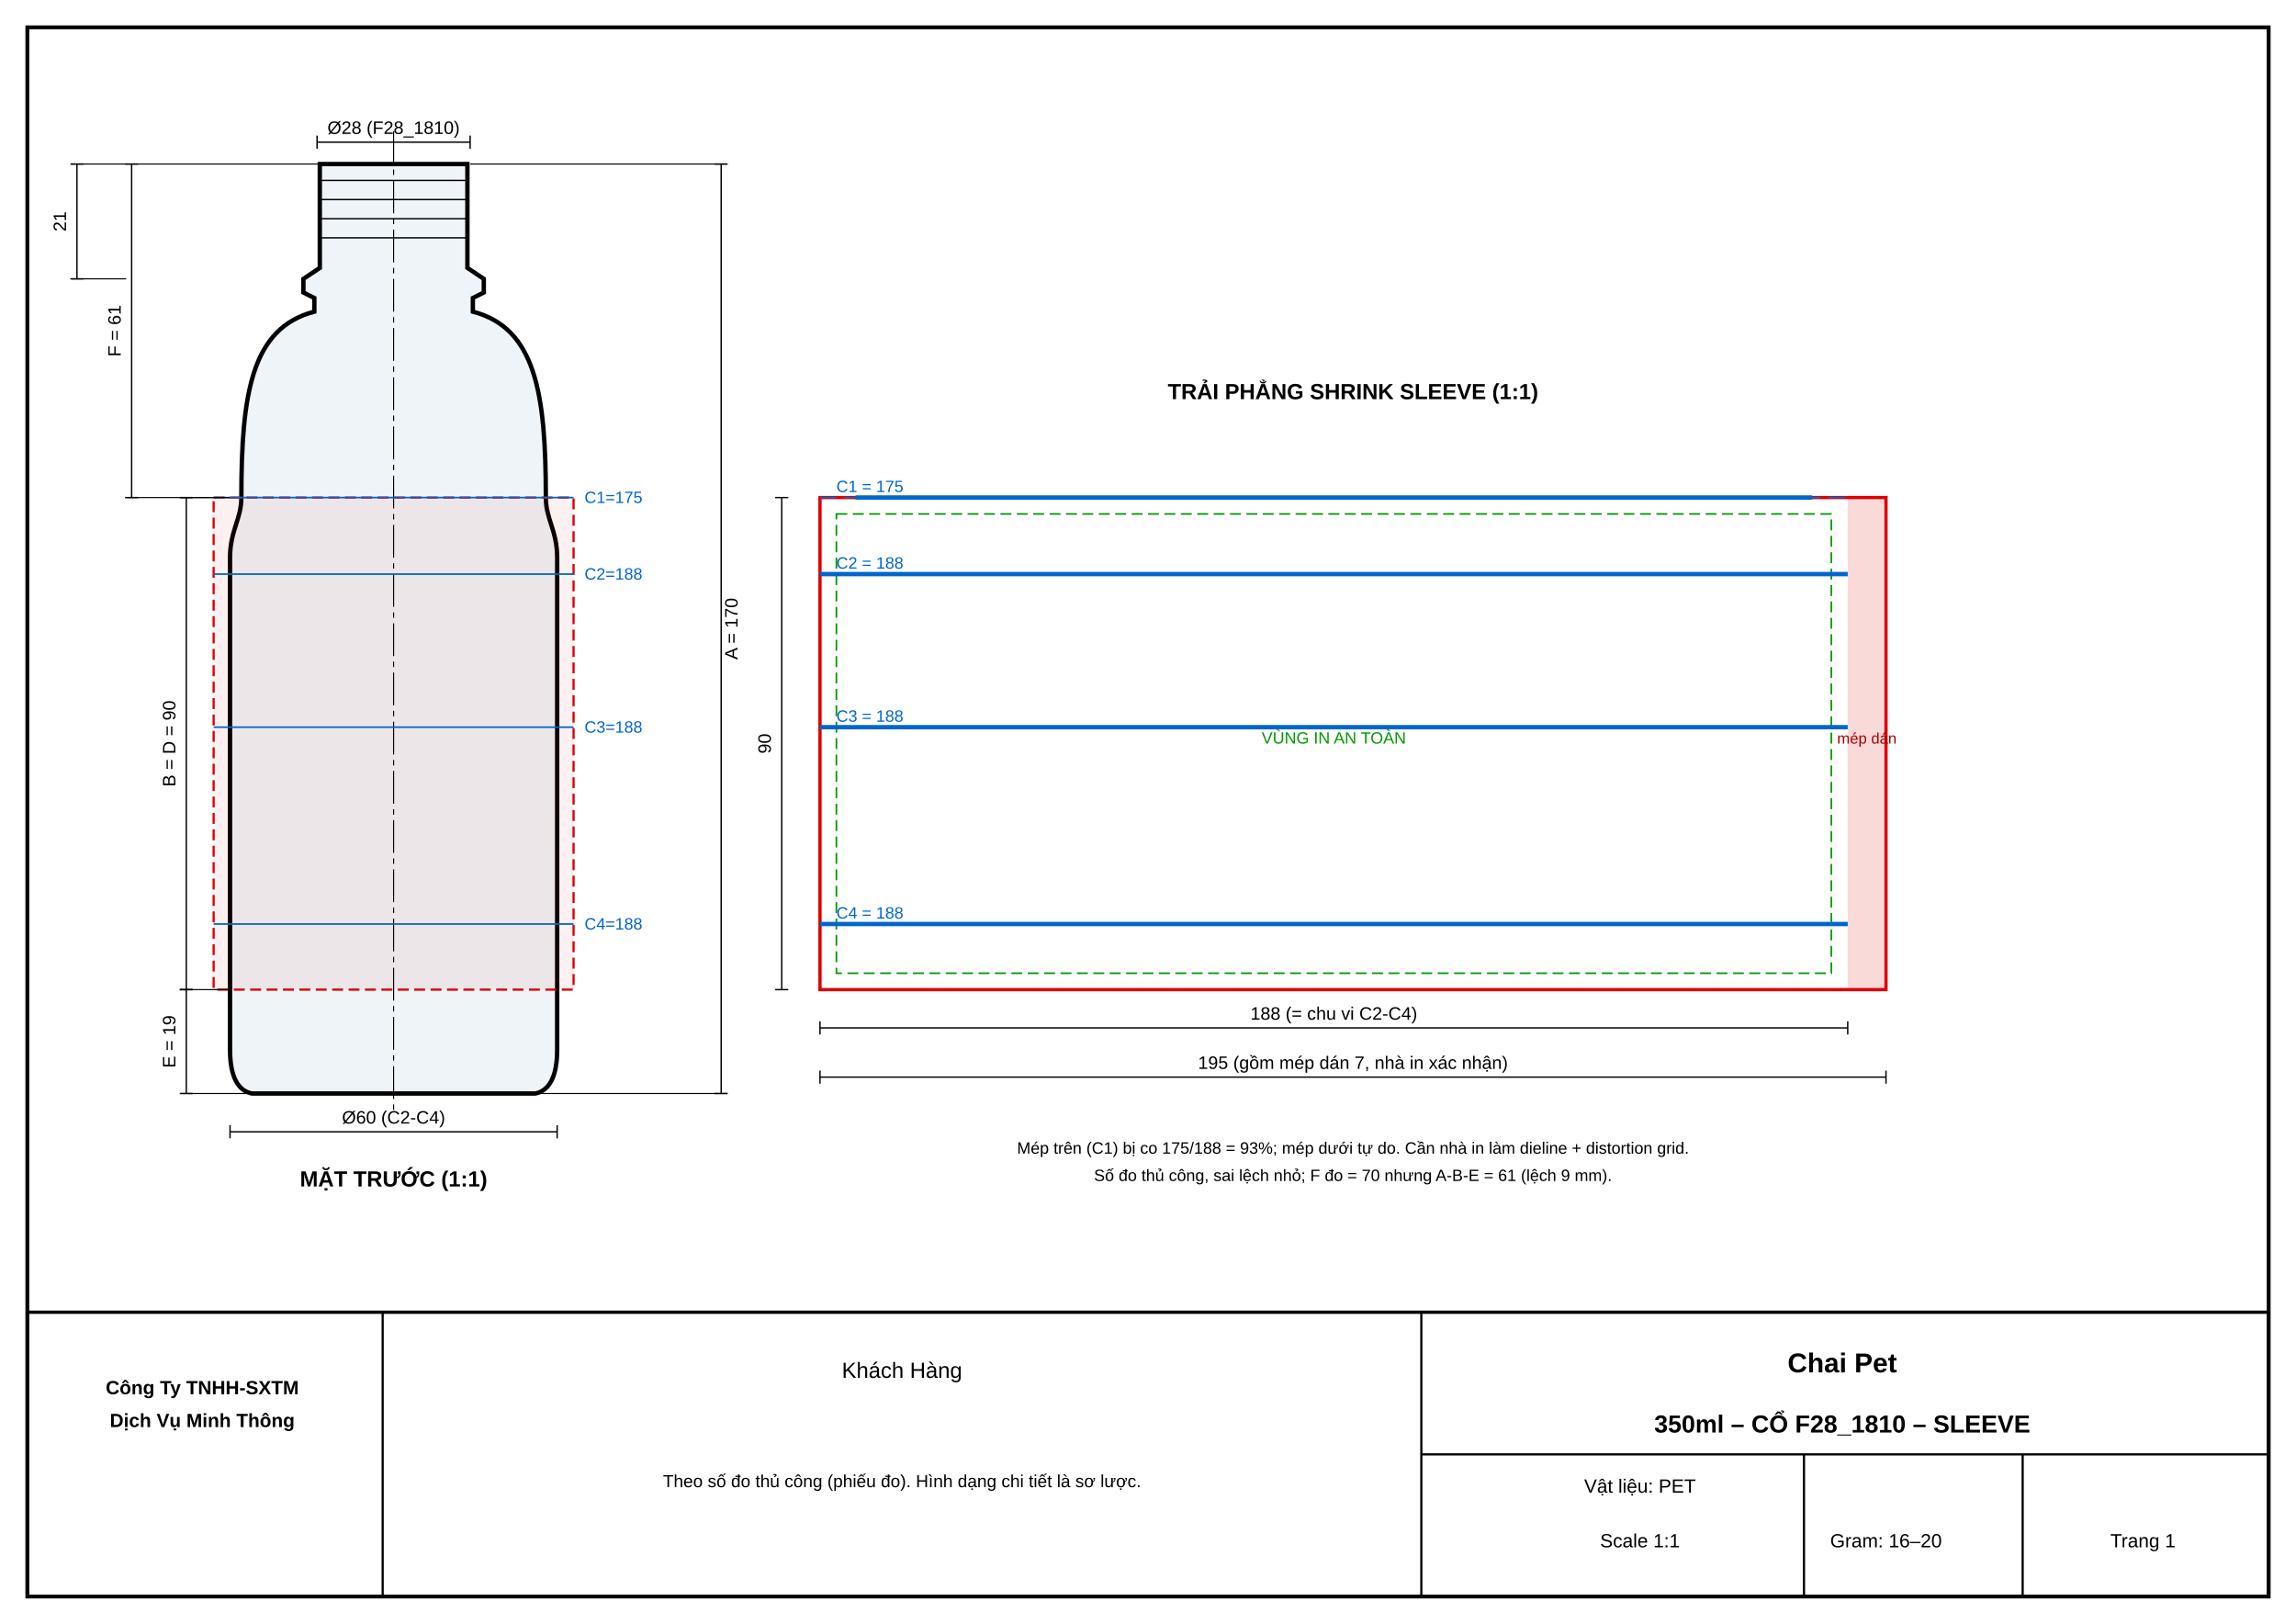
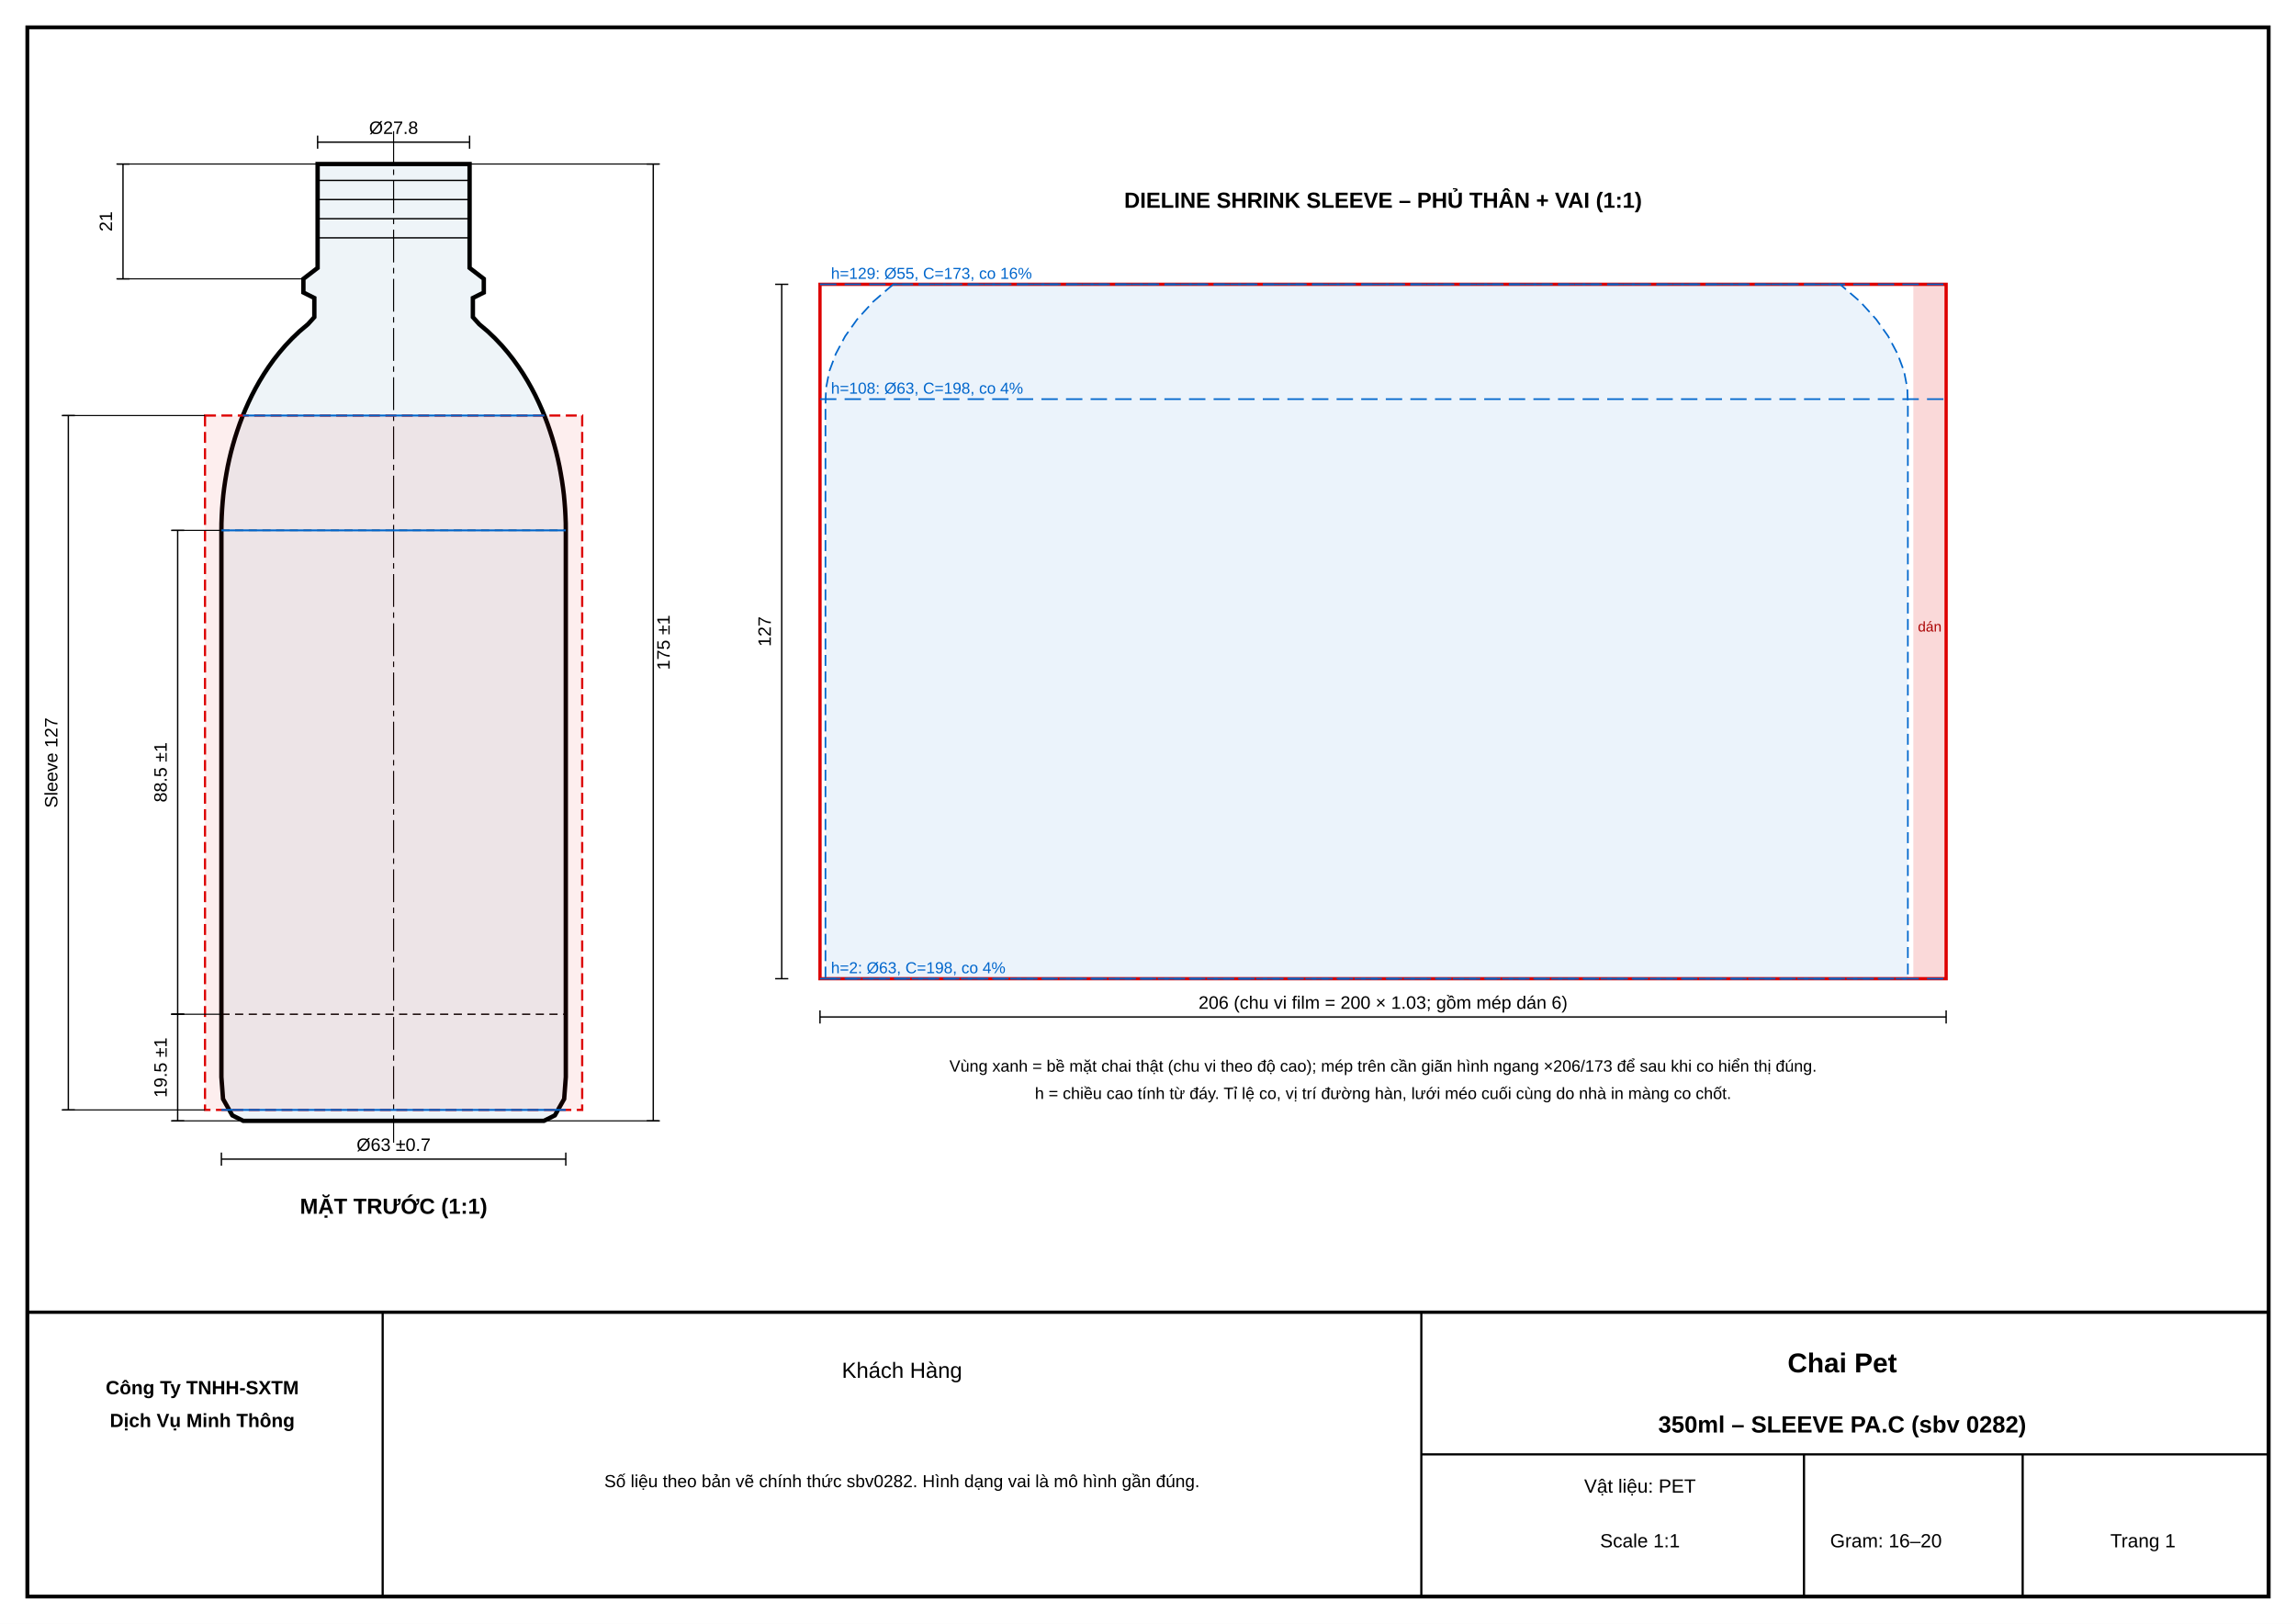
<svg xmlns="http://www.w3.org/2000/svg" viewBox="0 0 420 297" width="420mm" height="297mm" font-family="Arial,sans-serif" fill="none" stroke="#000">
  <rect width="420" height="297" fill="#fff" stroke="none" />
  <rect x="5" y="5" width="410" height="287" stroke-width=".7" />
-   <path d="M 85.50,30.00 L 85.50,49.00 L 88.50,51.00 L 88.50,53.50 L 86.50,54.50 L 86.50,57.00 C 98.00,60.00 99.85,72.00 99.85,91.00 C 99.85,95.00 101.92,97.00 101.92,102.00 L 101.92,192.00 C 101.92,197.00 100.42,199.50 97.92,200.00 L 46.08,200.00 C 43.58,199.50 42.08,197.00 42.08,192.00 L 42.08,102.00 C 42.08,97.00 44.15,95.00 44.15,91.00 C 44.15,72.00 46.00,60.00 57.50,57.00 L 57.50,54.50 L 55.50,53.50 L 55.50,51.00 L 58.50,49.00 L 58.50,30.00 L 58.50,30.00 Z" stroke-width=".8" fill="#eef4f8" />
-   <line x1="58.50" y1="33.00" x2="85.50" y2="33.00" stroke="#000" stroke-width="0.25" />
-   <line x1="58.50" y1="36.50" x2="85.50" y2="36.50" stroke="#000" stroke-width="0.25" />
-   <line x1="58.50" y1="40.00" x2="85.50" y2="40.00" stroke="#000" stroke-width="0.25" />
-   <line x1="58.50" y1="43.50" x2="85.50" y2="43.50" stroke="#000" stroke-width="0.25" />
-   <line x1="72.00" y1="24.00" x2="72.00" y2="204.00" stroke="#000" stroke-width="0.2" stroke-dasharray="6 1 1 1" />
-   <rect x="39.079" y="91" width="65.842" height="90" stroke="#d00" stroke-width=".4" stroke-dasharray="2 1" fill="#d00" fill-opacity=".06" />
-   <line x1="39.08" y1="91.00" x2="104.92" y2="91.00" stroke="#06c" stroke-width="0.3" />
-   <text stroke="none" fill="#06c" x="106.921" y="92" font-size="3" text-anchor="start" font-weight="normal">C1=175</text>
-   <line x1="39.08" y1="105.00" x2="104.92" y2="105.00" stroke="#06c" stroke-width="0.3" />
-   <text stroke="none" fill="#06c" x="106.921" y="106" font-size="3" text-anchor="start" font-weight="normal">C2=188</text>
-   <line x1="39.08" y1="133.00" x2="104.92" y2="133.00" stroke="#06c" stroke-width="0.3" />
-   <text stroke="none" fill="#06c" x="106.921" y="134" font-size="3" text-anchor="start" font-weight="normal">C3=188</text>
-   <line x1="39.08" y1="169.00" x2="104.92" y2="169.00" stroke="#06c" stroke-width="0.3" />
-   <text stroke="none" fill="#06c" x="106.921" y="170" font-size="3" text-anchor="start" font-weight="normal">C4=188</text>
-   <line x1="131.92" y1="30.00" x2="131.92" y2="200.00" stroke="#000" stroke-width="0.25" />
-   <line x1="130.72" y1="30.00" x2="133.12" y2="30.00" stroke="#000" stroke-width="0.25" />
-   <line x1="130.72" y1="200.00" x2="133.12" y2="200.00" stroke="#000" stroke-width="0.25" />
-   <text stroke="none" fill="#000" transform="translate(134.9211,115.0) rotate(-90)" font-size="3.3" text-anchor="middle">A = 170</text>
-   <line x1="86.00" y1="30.00" x2="132.92" y2="30.00" stroke="#000" stroke-width="0.2" />
-   <line x1="97.92" y1="200.00" x2="132.92" y2="200.00" stroke="#000" stroke-width="0.2" />
-   <line x1="34.08" y1="91.00" x2="34.08" y2="181.00" stroke="#000" stroke-width="0.25" />
-   <line x1="32.88" y1="91.00" x2="35.28" y2="91.00" stroke="#000" stroke-width="0.25" />
-   <line x1="32.88" y1="181.00" x2="35.28" y2="181.00" stroke="#000" stroke-width="0.25" />
-   <text stroke="none" fill="#000" transform="translate(32.07887,136.0) rotate(-90)" font-size="3.3" text-anchor="middle">B = D = 90</text>
-   <line x1="42.08" y1="91.00" x2="33.08" y2="91.00" stroke="#000" stroke-width="0.2" />
-   <line x1="42.08" y1="181.00" x2="33.08" y2="181.00" stroke="#000" stroke-width="0.2" />
-   <line x1="34.08" y1="181.00" x2="34.08" y2="200.00" stroke="#000" stroke-width="0.25" />
-   <line x1="32.88" y1="181.00" x2="35.28" y2="181.00" stroke="#000" stroke-width="0.25" />
-   <line x1="32.88" y1="200.00" x2="35.28" y2="200.00" stroke="#000" stroke-width="0.25" />
-   <text stroke="none" fill="#000" transform="translate(32.07887,190.5) rotate(-90)" font-size="3.3" text-anchor="middle">E = 19</text>
-   <line x1="46.08" y1="200.00" x2="33.08" y2="200.00" stroke="#000" stroke-width="0.2" />
-   <line x1="24.08" y1="30.00" x2="24.08" y2="91.00" stroke="#000" stroke-width="0.25" />
-   <line x1="22.88" y1="30.00" x2="25.28" y2="30.00" stroke="#000" stroke-width="0.25" />
-   <line x1="22.88" y1="91.00" x2="25.28" y2="91.00" stroke="#000" stroke-width="0.25" />
-   <text stroke="none" fill="#000" transform="translate(22.07887,60.5) rotate(-90)" font-size="3.3" text-anchor="middle">F = 61</text>
-   <line x1="58.50" y1="30.00" x2="23.08" y2="30.00" stroke="#000" stroke-width="0.2" />
-   <line x1="39.08" y1="91.00" x2="23.08" y2="91.00" stroke="#000" stroke-width="0.2" />
-   <line x1="14.08" y1="30.00" x2="14.08" y2="51.00" stroke="#000" stroke-width="0.25" />
-   <line x1="12.88" y1="30.00" x2="15.28" y2="30.00" stroke="#000" stroke-width="0.25" />
-   <line x1="12.88" y1="51.00" x2="15.28" y2="51.00" stroke="#000" stroke-width="0.25" />
-   <text stroke="none" fill="#000" transform="translate(12.07887,40.5) rotate(-90)" font-size="3.3" text-anchor="middle">21</text>
-   <line x1="23.08" y1="51.00" x2="13.08" y2="51.00" stroke="#000" stroke-width="0.2" />
-   <line x1="23.08" y1="30.00" x2="13.08" y2="30.00" stroke="#000" stroke-width="0.2" />
-   <line x1="58.00" y1="26.00" x2="86.00" y2="26.00" stroke="#000" stroke-width="0.25" />
-   <line x1="58.00" y1="24.80" x2="58.00" y2="27.20" stroke="#000" stroke-width="0.25" />
-   <line x1="86.00" y1="24.80" x2="86.00" y2="27.20" stroke="#000" stroke-width="0.25" />
-   <text stroke="none" fill="#000" x="72.0" y="24.5" font-size="3.3" text-anchor="middle" font-weight="normal">Ø28 (F28_1810)</text>
-   <line x1="42.08" y1="207.00" x2="101.92" y2="207.00" stroke="#000" stroke-width="0.25" />
-   <line x1="42.08" y1="205.80" x2="42.08" y2="208.20" stroke="#000" stroke-width="0.25" />
-   <line x1="101.92" y1="205.80" x2="101.92" y2="208.20" stroke="#000" stroke-width="0.25" />
-   <text stroke="none" fill="#000" x="72.0" y="205.5" font-size="3.3" text-anchor="middle" font-weight="normal">Ø60 (C2-C4)</text>
-   <text stroke="none" fill="#000" x="72" y="217" font-size="4" text-anchor="middle" font-weight="bold">MẶT TRƯỚC (1:1)</text>
-   <text stroke="none" fill="#000" x="247.5" y="73" font-size="4" text-anchor="middle" font-weight="bold">TRẢI PHẲNG SHRINK SLEEVE (1:1)</text>
-   <rect x="150" y="91" width="195" height="90" stroke="#d00" stroke-width=".6" />
-   <rect x="338" y="91" width="7" height="90" fill="#d00" fill-opacity=".15" stroke="none" />
-   <text stroke="none" fill="#a00" x="341.5" y="136.0" font-size="2.8" text-anchor="middle" font-weight="normal">mép dán</text>
-   <rect x="153" y="94" width="182" height="84" stroke="#090" stroke-width=".3" stroke-dasharray="2 1" />
-   <text stroke="none" fill="#090" x="244.0" y="136.0" font-size="3" text-anchor="middle" font-weight="normal">VÙNG IN AN TOÀN</text>
-   <line x1="150.00" y1="91.00" x2="338.00" y2="91.00" stroke="#06c" stroke-width="0.3" stroke-dasharray="3 1.5" />
-   <text stroke="none" fill="#06c" x="153" y="90" font-size="3" text-anchor="start" font-weight="normal">C1 = 175</text>
-   <rect x="156.5" y="90.6" width="175" height=".8" fill="#06c" stroke="none" />
-   <line x1="150.00" y1="105.00" x2="338.00" y2="105.00" stroke="#06c" stroke-width="0.3" stroke-dasharray="3 1.5" />
-   <text stroke="none" fill="#06c" x="153" y="104" font-size="3" text-anchor="start" font-weight="normal">C2 = 188</text>
-   <rect x="150.0" y="104.6" width="188" height=".8" fill="#06c" stroke="none" />
-   <line x1="150.00" y1="133.00" x2="338.00" y2="133.00" stroke="#06c" stroke-width="0.3" stroke-dasharray="3 1.5" />
-   <text stroke="none" fill="#06c" x="153" y="132" font-size="3" text-anchor="start" font-weight="normal">C3 = 188</text>
-   <rect x="150.0" y="132.6" width="188" height=".8" fill="#06c" stroke="none" />
-   <line x1="150.00" y1="169.00" x2="338.00" y2="169.00" stroke="#06c" stroke-width="0.3" stroke-dasharray="3 1.5" />
-   <text stroke="none" fill="#06c" x="153" y="168" font-size="3" text-anchor="start" font-weight="normal">C4 = 188</text>
-   <rect x="150.0" y="168.6" width="188" height=".8" fill="#06c" stroke="none" />
-   <line x1="150.00" y1="188.00" x2="338.00" y2="188.00" stroke="#000" stroke-width="0.25" />
-   <line x1="150.00" y1="186.80" x2="150.00" y2="189.20" stroke="#000" stroke-width="0.25" />
-   <line x1="338.00" y1="186.80" x2="338.00" y2="189.20" stroke="#000" stroke-width="0.25" />
-   <text stroke="none" fill="#000" x="244.0" y="186.5" font-size="3.3" text-anchor="middle" font-weight="normal">188 (= chu vi C2-C4)</text>
-   <line x1="150.00" y1="197.00" x2="345.00" y2="197.00" stroke="#000" stroke-width="0.25" />
-   <line x1="150.00" y1="195.80" x2="150.00" y2="198.20" stroke="#000" stroke-width="0.25" />
-   <line x1="345.00" y1="195.80" x2="345.00" y2="198.20" stroke="#000" stroke-width="0.25" />
-   <text stroke="none" fill="#000" x="247.5" y="195.5" font-size="3.3" text-anchor="middle" font-weight="normal">195 (gồm mép dán 7, nhà in xác nhận)</text>
-   <line x1="143.00" y1="91.00" x2="143.00" y2="181.00" stroke="#000" stroke-width="0.25" />
-   <line x1="141.80" y1="91.00" x2="144.20" y2="91.00" stroke="#000" stroke-width="0.25" />
-   <line x1="141.80" y1="181.00" x2="144.20" y2="181.00" stroke="#000" stroke-width="0.25" />
-   <text stroke="none" fill="#000" transform="translate(141,136.0) rotate(-90)" font-size="3.3" text-anchor="middle">90</text>
-   <text stroke="none" fill="#000" x="247.5" y="211" font-size="3" text-anchor="middle" font-weight="normal">Mép trên (C1) bị co 175/188 = 93%; mép dưới tự do. Cần nhà in làm dieline + distortion grid.</text>
-   <text stroke="none" fill="#000" x="247.5" y="216" font-size="3" text-anchor="middle" font-weight="normal">Số đo thủ công, sai lệch nhỏ; F đo = 70 nhưng A-B-E = 61 (lệch 9 mm).</text>
+   <path d="M 85.90,30.00 L 85.90,49.00 L 88.50,51.00 L 88.50,53.50 L 86.50,54.50 L 86.50,58.00 L 87.67,59.30 L 89.21,60.60 L 90.57,61.90 L 91.80,63.20 L 92.91,64.50 L 93.93,65.80 L 94.86,67.10 L 95.72,68.40 L 96.51,69.70 L 97.24,71.00 L 97.92,72.30 L 98.54,73.60 L 99.12,74.90 L 99.66,76.20 L 100.15,77.50 L 100.60,78.80 L 101.02,80.10 L 101.40,81.40 L 101.75,82.70 L 102.06,84.00 L 102.34,85.30 L 102.58,86.60 L 102.80,87.90 L 102.99,89.20 L 103.15,90.50 L 103.27,91.80 L 103.37,93.10 L 103.44,94.40 L 103.49,95.70 L 103.50,97.00 L 103.50,197.00 L 103.20,201.00 L 101.50,204.00 L 99.50,205.00 L 44.50,205.00 L 42.50,204.00 L 40.80,201.00 L 40.50,197.00 L 40.50,97.00 L 40.51,95.70 L 40.56,94.40 L 40.63,93.10 L 40.73,91.80 L 40.85,90.50 L 41.01,89.20 L 41.20,87.90 L 41.42,86.60 L 41.66,85.30 L 41.94,84.00 L 42.25,82.70 L 42.60,81.40 L 42.98,80.10 L 43.40,78.80 L 43.85,77.50 L 44.34,76.20 L 44.88,74.90 L 45.46,73.60 L 46.08,72.30 L 46.76,71.00 L 47.49,69.70 L 48.28,68.40 L 49.14,67.10 L 50.07,65.80 L 51.09,64.50 L 52.20,63.20 L 53.43,61.90 L 54.79,60.60 L 56.33,59.30 L 57.50,58.00 L 57.50,54.50 L 55.50,53.50 L 55.50,51.00 L 58.10,49.00 L 58.10,30.00 Z" stroke-width=".8" fill="#eef4f8" />
+   <line x1="58.10" y1="33.00" x2="85.90" y2="33.00" stroke="#000" stroke-width="0.25" />
+   <line x1="58.10" y1="36.50" x2="85.90" y2="36.50" stroke="#000" stroke-width="0.25" />
+   <line x1="58.10" y1="40.00" x2="85.90" y2="40.00" stroke="#000" stroke-width="0.25" />
+   <line x1="58.10" y1="43.50" x2="85.90" y2="43.50" stroke="#000" stroke-width="0.25" />
+   <line x1="40.50" y1="97.00" x2="103.50" y2="97.00" stroke="#000" stroke-width="0.25" stroke-dasharray="1.5 1" />
+   <line x1="40.50" y1="185.50" x2="103.50" y2="185.50" stroke="#000" stroke-width="0.25" stroke-dasharray="1.5 1" />
+   <line x1="72.00" y1="24.00" x2="72.00" y2="209.00" stroke="#000" stroke-width="0.2" stroke-dasharray="6 1 1 1" />
+   <rect x="37.5" y="76" width="69.0" height="127" stroke="#d00" stroke-width=".4" stroke-dasharray="2 1" fill="#d00" fill-opacity=".07" />
+   <line x1="44.42" y1="76.00" x2="99.58" y2="76.00" stroke="#06c" stroke-width="0.35" />
+   <line x1="40.50" y1="97.00" x2="103.50" y2="97.00" stroke="#06c" stroke-width="0.35" />
+   <line x1="40.50" y1="203.00" x2="103.50" y2="203.00" stroke="#06c" stroke-width="0.35" />
+   <line x1="119.50" y1="30.00" x2="119.50" y2="205.00" stroke="#000" stroke-width="0.25" />
+   <line x1="118.30" y1="30.00" x2="120.70" y2="30.00" stroke="#000" stroke-width="0.25" />
+   <line x1="118.30" y1="205.00" x2="120.70" y2="205.00" stroke="#000" stroke-width="0.25" />
+   <text stroke="none" fill="#000" transform="translate(122.5,117.5) rotate(-90)" font-size="3.3" text-anchor="middle">175 ±1</text>
+   <line x1="85.90" y1="30.00" x2="120.50" y2="30.00" stroke="#000" stroke-width="0.2" />
+   <line x1="99.50" y1="205.00" x2="120.50" y2="205.00" stroke="#000" stroke-width="0.2" />
+   <line x1="32.50" y1="97.00" x2="32.50" y2="185.50" stroke="#000" stroke-width="0.25" />
+   <line x1="31.30" y1="97.00" x2="33.70" y2="97.00" stroke="#000" stroke-width="0.25" />
+   <line x1="31.30" y1="185.50" x2="33.70" y2="185.50" stroke="#000" stroke-width="0.25" />
+   <text stroke="none" fill="#000" transform="translate(30.5,141.25) rotate(-90)" font-size="3.3" text-anchor="middle">88.5 ±1</text>
+   <line x1="40.50" y1="97.00" x2="31.50" y2="97.00" stroke="#000" stroke-width="0.2" />
+   <line x1="40.50" y1="185.50" x2="31.50" y2="185.50" stroke="#000" stroke-width="0.2" />
+   <line x1="32.50" y1="185.50" x2="32.50" y2="205.00" stroke="#000" stroke-width="0.25" />
+   <line x1="31.30" y1="185.50" x2="33.70" y2="185.50" stroke="#000" stroke-width="0.25" />
+   <line x1="31.30" y1="205.00" x2="33.70" y2="205.00" stroke="#000" stroke-width="0.25" />
+   <text stroke="none" fill="#000" transform="translate(30.5,195.25) rotate(-90)" font-size="3.3" text-anchor="middle">19.5 ±1</text>
+   <line x1="44.50" y1="205.00" x2="31.50" y2="205.00" stroke="#000" stroke-width="0.2" />
+   <line x1="22.50" y1="30.00" x2="22.50" y2="51.00" stroke="#000" stroke-width="0.25" />
+   <line x1="21.30" y1="30.00" x2="23.70" y2="30.00" stroke="#000" stroke-width="0.25" />
+   <line x1="21.30" y1="51.00" x2="23.70" y2="51.00" stroke="#000" stroke-width="0.25" />
+   <text stroke="none" fill="#000" transform="translate(20.5,40.5) rotate(-90)" font-size="3.3" text-anchor="middle">21</text>
+   <line x1="58.10" y1="30.00" x2="21.50" y2="30.00" stroke="#000" stroke-width="0.2" />
+   <line x1="55.50" y1="51.00" x2="21.50" y2="51.00" stroke="#000" stroke-width="0.2" />
+   <line x1="12.50" y1="76.00" x2="12.50" y2="203.00" stroke="#000" stroke-width="0.25" />
+   <line x1="11.30" y1="76.00" x2="13.70" y2="76.00" stroke="#000" stroke-width="0.25" />
+   <line x1="11.30" y1="203.00" x2="13.70" y2="203.00" stroke="#000" stroke-width="0.25" />
+   <text stroke="none" fill="#000" transform="translate(10.5,139.5) rotate(-90)" font-size="3.3" text-anchor="middle">Sleeve 127</text>
+   <line x1="37.50" y1="76.00" x2="11.50" y2="76.00" stroke="#000" stroke-width="0.2" />
+   <line x1="37.50" y1="203.00" x2="11.50" y2="203.00" stroke="#000" stroke-width="0.2" />
+   <line x1="58.10" y1="26.00" x2="85.90" y2="26.00" stroke="#000" stroke-width="0.25" />
+   <line x1="58.10" y1="24.80" x2="58.10" y2="27.20" stroke="#000" stroke-width="0.25" />
+   <line x1="85.90" y1="24.80" x2="85.90" y2="27.20" stroke="#000" stroke-width="0.25" />
+   <text stroke="none" fill="#000" x="72.0" y="24.5" font-size="3.3" text-anchor="middle" font-weight="normal">Ø27.8</text>
+   <line x1="40.50" y1="212.00" x2="103.50" y2="212.00" stroke="#000" stroke-width="0.25" />
+   <line x1="40.50" y1="210.80" x2="40.50" y2="213.20" stroke="#000" stroke-width="0.25" />
+   <line x1="103.50" y1="210.80" x2="103.50" y2="213.20" stroke="#000" stroke-width="0.25" />
+   <text stroke="none" fill="#000" x="72.0" y="210.5" font-size="3.3" text-anchor="middle" font-weight="normal">Ø63 ±0.7</text>
+   <text stroke="none" fill="#000" x="72" y="222" font-size="4" text-anchor="middle" font-weight="bold">MẶT TRƯỚC (1:1)</text>
+   <text stroke="none" fill="#000" x="253.0" y="38" font-size="4" text-anchor="middle" font-weight="bold">DIELINE SHRINK SLEEVE – PHỦ THÂN + VAI (1:1)</text>
+   <rect x="150" y="52" width="206" height="127" stroke="#d00" stroke-width=".6" />
+   <rect x="350" y="52" width="6" height="127" fill="#d00" fill-opacity=".15" stroke="none" />
+   <text stroke="none" fill="#a00" x="353.0" y="115.5" font-size="2.6" text-anchor="middle" font-weight="normal">dán</text>
+   <path d="M 163.4,52.0 L 159.7,55.2 L 156.8,58.4 L 154.6,61.5 L 152.9,64.7 L 151.7,67.9 L 151.1,71.0 L 151.0,74.2 L 151.0,77.4 L 151.0,80.6 L 151.0,83.8 L 151.0,86.9 L 151.0,90.1 L 151.0,93.3 L 151.0,96.5 L 151.0,99.6 L 151.0,102.8 L 151.0,106.0 L 151.0,109.2 L 151.0,112.3 L 151.0,115.5 L 151.0,118.7 L 151.0,121.8 L 151.0,125.0 L 151.0,128.2 L 151.0,131.4 L 151.0,134.6 L 151.0,137.7 L 151.0,140.9 L 151.0,144.1 L 151.0,147.2 L 151.0,150.4 L 151.0,153.6 L 151.0,156.8 L 151.0,159.9 L 151.0,163.1 L 151.0,166.3 L 151.0,169.5 L 151.0,172.7 L 151.0,175.8 L 151.0,179.0 L 349.0,179.0 L 349.0,175.8 L 349.0,172.7 L 349.0,169.5 L 349.0,166.3 L 349.0,163.1 L 349.0,159.9 L 349.0,156.8 L 349.0,153.6 L 349.0,150.4 L 349.0,147.2 L 349.0,144.1 L 349.0,140.9 L 349.0,137.7 L 349.0,134.6 L 349.0,131.4 L 349.0,128.2 L 349.0,125.0 L 349.0,121.8 L 349.0,118.7 L 349.0,115.5 L 349.0,112.3 L 349.0,109.2 L 349.0,106.0 L 349.0,102.8 L 349.0,99.6 L 349.0,96.5 L 349.0,93.3 L 349.0,90.1 L 349.0,86.9 L 349.0,83.8 L 349.0,80.6 L 349.0,77.4 L 349.0,74.2 L 348.9,71.0 L 348.3,67.9 L 347.1,64.7 L 345.4,61.5 L 343.2,58.4 L 340.3,55.2 L 336.6,52.0 Z" fill="#06c" fill-opacity=".08" stroke="#06c" stroke-width=".3" stroke-dasharray="2 1" />
+   <line x1="150.00" y1="52.00" x2="356.00" y2="52.00" stroke="#06c" stroke-width="0.3" stroke-dasharray="3 1.5" />
+   <text stroke="none" fill="#06c" x="152" y="51" font-size="2.9" text-anchor="start" font-weight="normal">h=129: Ø55, C=173, co 16%</text>
+   <line x1="150.00" y1="73.00" x2="356.00" y2="73.00" stroke="#06c" stroke-width="0.3" stroke-dasharray="3 1.5" />
+   <text stroke="none" fill="#06c" x="152" y="72" font-size="2.9" text-anchor="start" font-weight="normal">h=108: Ø63, C=198, co 4%</text>
+   <line x1="150.00" y1="179.00" x2="356.00" y2="179.00" stroke="#06c" stroke-width="0.3" stroke-dasharray="3 1.5" />
+   <text stroke="none" fill="#06c" x="152" y="178" font-size="2.9" text-anchor="start" font-weight="normal">h=2: Ø63, C=198, co 4%</text>
+   <line x1="150.00" y1="186.00" x2="356.00" y2="186.00" stroke="#000" stroke-width="0.25" />
+   <line x1="150.00" y1="184.80" x2="150.00" y2="187.20" stroke="#000" stroke-width="0.25" />
+   <line x1="356.00" y1="184.80" x2="356.00" y2="187.20" stroke="#000" stroke-width="0.25" />
+   <text stroke="none" fill="#000" x="253.0" y="184.5" font-size="3.3" text-anchor="middle" font-weight="normal">206 (chu vi film = 200 × 1.03; gồm mép dán 6)</text>
+   <line x1="143.00" y1="52.00" x2="143.00" y2="179.00" stroke="#000" stroke-width="0.25" />
+   <line x1="141.80" y1="52.00" x2="144.20" y2="52.00" stroke="#000" stroke-width="0.25" />
+   <line x1="141.80" y1="179.00" x2="144.20" y2="179.00" stroke="#000" stroke-width="0.25" />
+   <text stroke="none" fill="#000" transform="translate(141,115.5) rotate(-90)" font-size="3.3" text-anchor="middle">127</text>
+   <text stroke="none" fill="#000" x="253.0" y="196" font-size="3" text-anchor="middle" font-weight="normal">Vùng xanh = bề mặt chai thật (chu vi theo độ cao); mép trên cần giãn hình ngang ×206/173 để sau khi co hiển thị đúng.</text>
+   <text stroke="none" fill="#000" x="253.0" y="201" font-size="3" text-anchor="middle" font-weight="normal">h = chiều cao tính từ đáy. Tỉ lệ co, vị trí đường hàn, lưới méo cuối cùng do nhà in màng co chốt.</text>
  <rect x="5" y="240" width="410" height="52" stroke-width=".6" />
  <line x1="70.00" y1="240.00" x2="70.00" y2="292.00" stroke="#000" stroke-width="0.4" />
  <line x1="260.00" y1="240.00" x2="260.00" y2="292.00" stroke="#000" stroke-width="0.4" />
  <line x1="260.00" y1="266.00" x2="415.00" y2="266.00" stroke="#000" stroke-width="0.4" />
  <line x1="330.00" y1="266.00" x2="330.00" y2="292.00" stroke="#000" stroke-width="0.4" />
  <line x1="370.00" y1="266.00" x2="370.00" y2="292.00" stroke="#000" stroke-width="0.4" />
  <text stroke="none" fill="#000" x="37" y="255" font-size="3.5" text-anchor="middle" font-weight="bold">Công Ty TNHH-SXTM</text>
  <text stroke="none" fill="#000" x="37" y="261" font-size="3.5" text-anchor="middle" font-weight="bold">Dịch Vụ Minh Thông</text>
  <text stroke="none" fill="#000" x="165" y="252" font-size="4" text-anchor="middle" font-weight="normal">Khách Hàng</text>
  <text stroke="none" fill="#000" x="337" y="251" font-size="5" text-anchor="middle" font-weight="bold">Chai Pet</text>
-   <text stroke="none" fill="#000" x="337" y="262" font-size="4.5" text-anchor="middle" font-weight="bold">350ml – CỔ F28_1810 – SLEEVE</text>
+   <text stroke="none" fill="#000" x="337" y="262" font-size="4.3" text-anchor="middle" font-weight="bold">350ml – SLEEVE PA.C (sbv 0282)</text>
  <text stroke="none" fill="#000" x="300" y="273" font-size="3.5" text-anchor="middle" font-weight="normal">Vật liệu: PET</text>
  <text stroke="none" fill="#000" x="300" y="283" font-size="3.5" text-anchor="middle" font-weight="normal">Scale 1:1</text>
  <text stroke="none" fill="#000" x="345" y="283" font-size="3.5" text-anchor="middle" font-weight="normal">Gram: 16–20</text>
  <text stroke="none" fill="#000" x="392" y="283" font-size="3.5" text-anchor="middle" font-weight="normal">Trang 1</text>
-   <text stroke="none" fill="#000" x="165" y="272" font-size="3.2" text-anchor="middle" font-weight="normal">Theo số đo thủ công (phiếu đo). Hình dạng chi tiết là sơ lược.</text>
+   <text stroke="none" fill="#000" x="165" y="272" font-size="3.2" text-anchor="middle" font-weight="normal">Số liệu theo bản vẽ chính thức sbv0282. Hình dạng vai là mô hình gần đúng.</text>
</svg>
